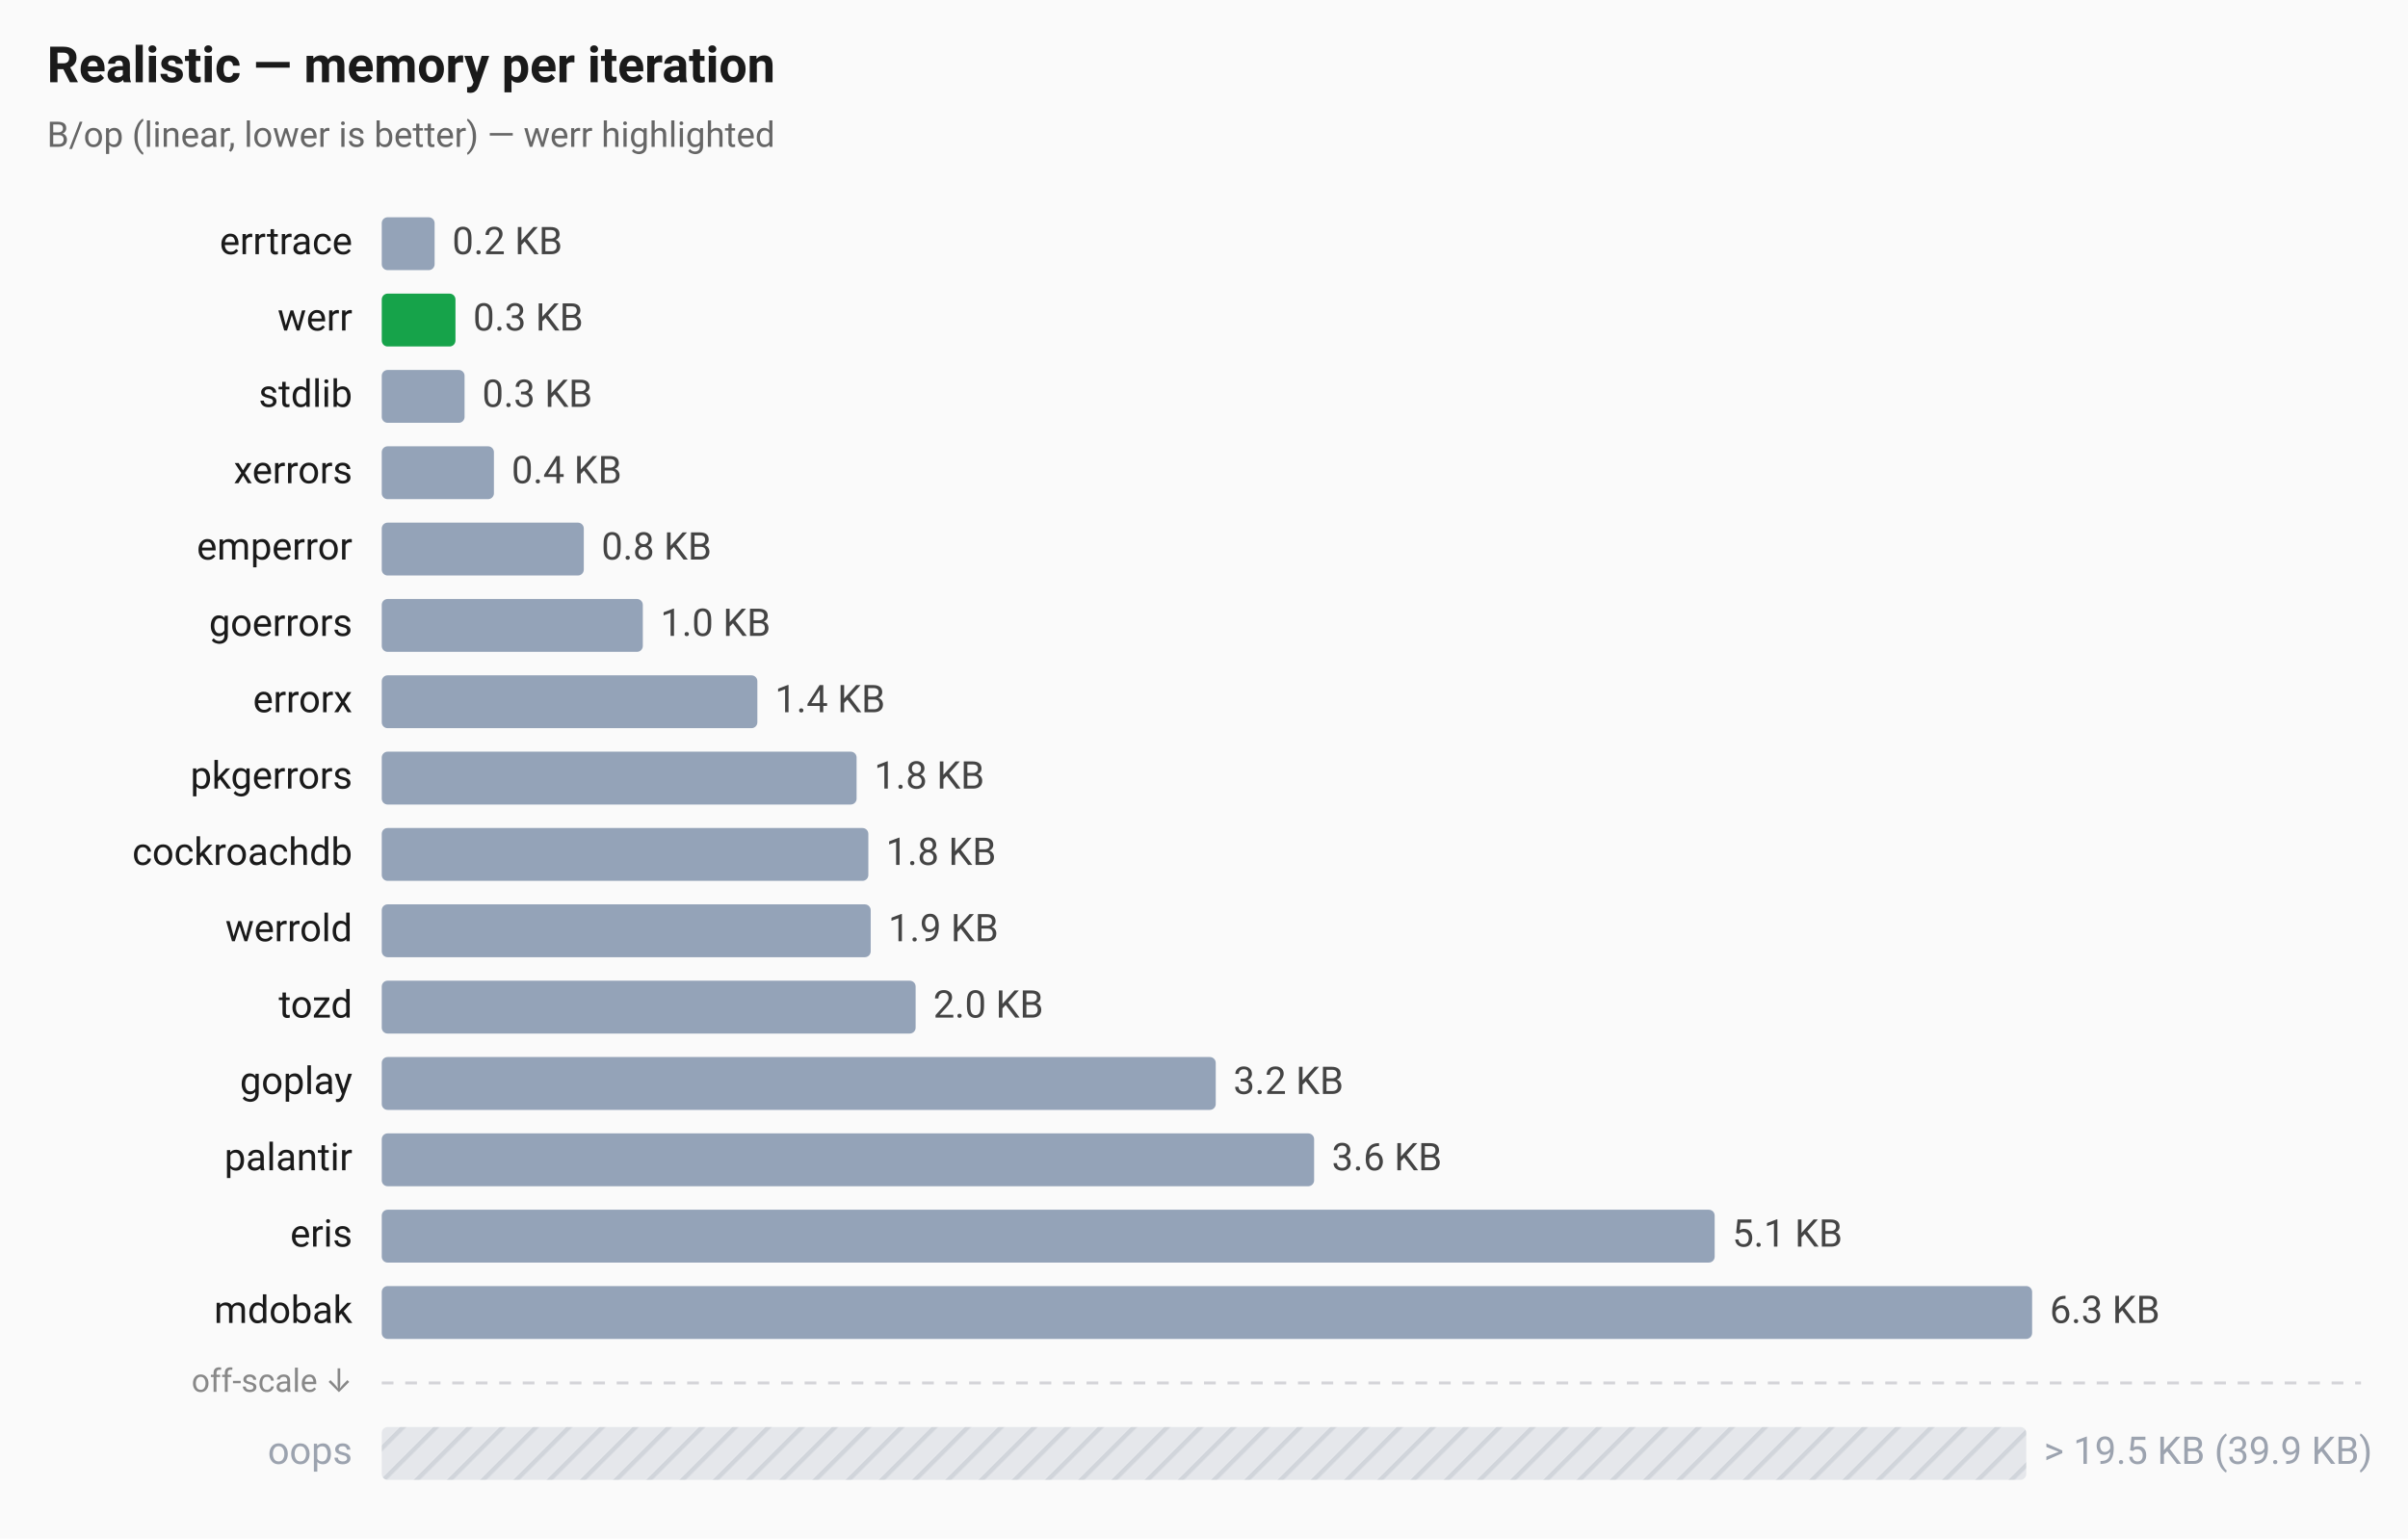
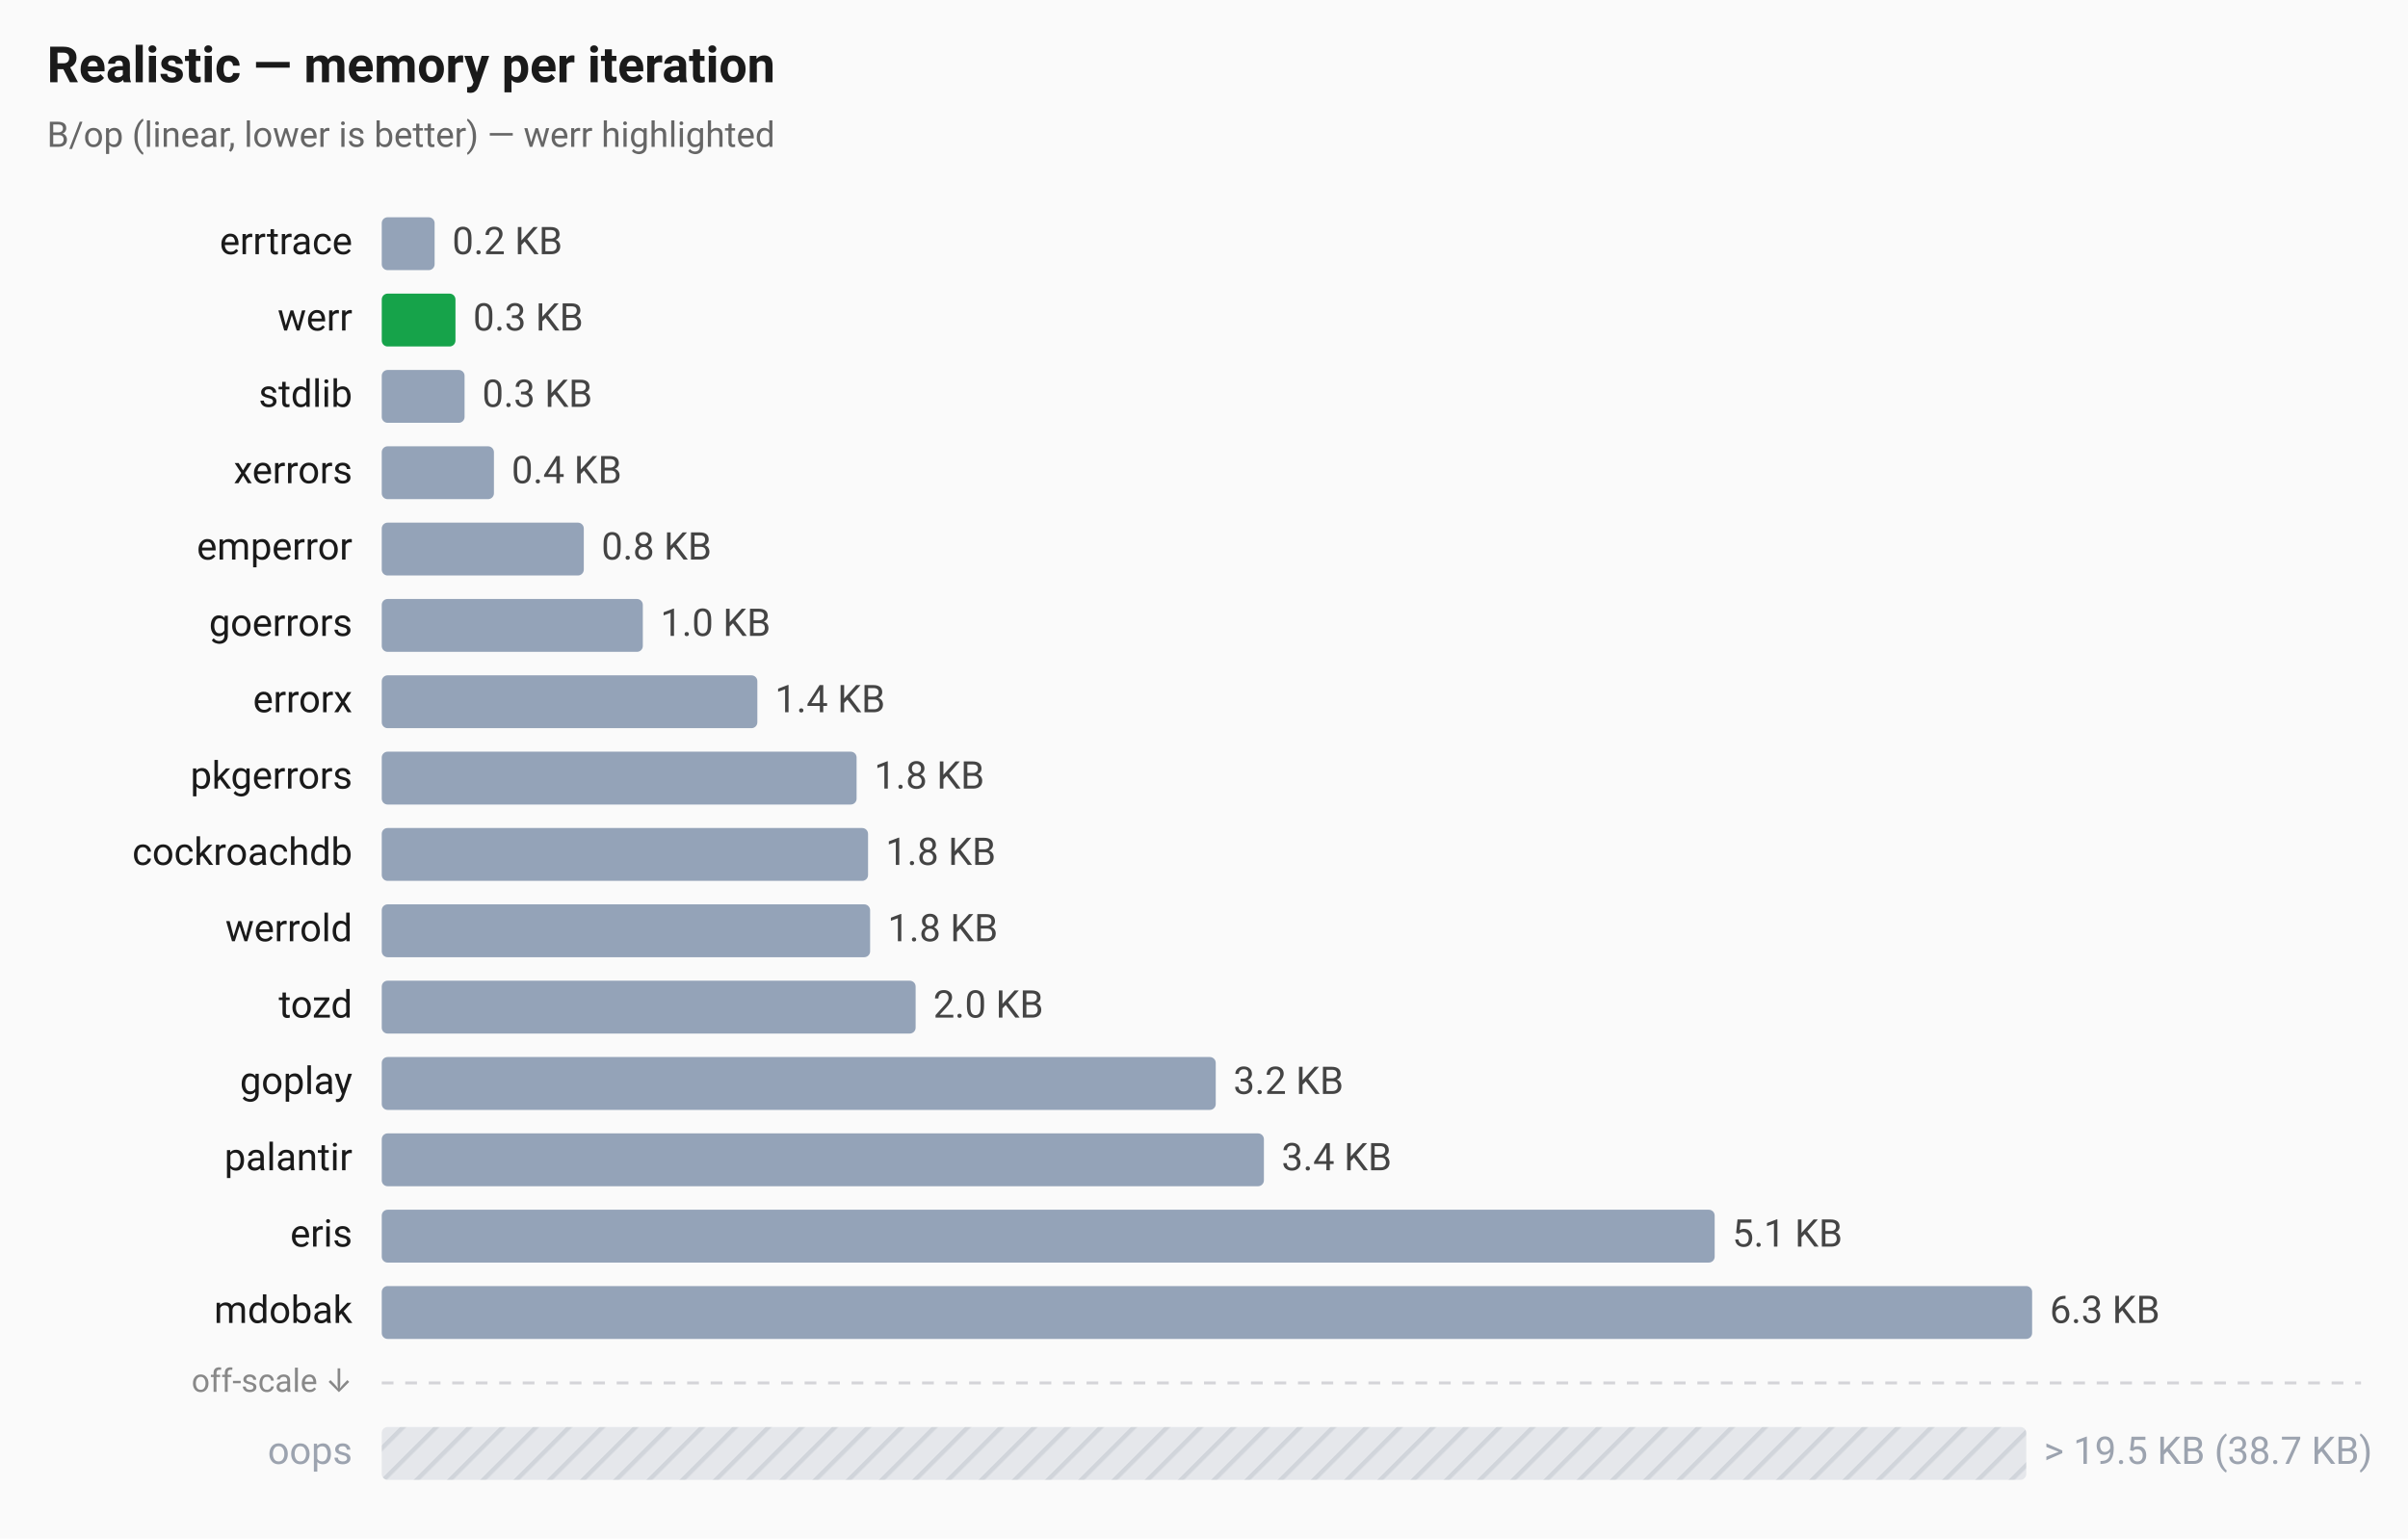
<svg xmlns="http://www.w3.org/2000/svg" width="820" height="524" font-family="-apple-system,BlinkMacSystemFont,Segoe UI,Roboto,sans-serif" font-size="13" fill="#1a1a1a">
  <defs>
    <pattern id="ovf-bytes" patternUnits="userSpaceOnUse" width="8" height="8" patternTransform="rotate(45)">
      <rect width="8" height="8" fill="#e5e7eb" />
      <line x1="0" y1="0" x2="0" y2="8" stroke="#d1d5db" stroke-width="3" />
    </pattern>
  </defs>
  <rect width="820" height="524" fill="#fafafa" />
  <text x="16" y="28" font-size="17" font-weight="700">Realistic — memory per iteration</text>
  <text x="16" y="50" font-size="12" fill="#666">B/op (linear, lower is better) — werr highlighted</text>
  <text x="120" y="83" text-anchor="end" dominant-baseline="middle">errtrace</text>
  <rect x="130" y="74" width="18.0" height="18" fill="#94a3b8" rx="2" />
  <text x="154.0" y="83" dominant-baseline="middle" fill="#444">0.2 KB</text>
  <text x="120" y="109" text-anchor="end" dominant-baseline="middle">werr</text>
  <rect x="130" y="100" width="25.1" height="18" fill="#16a34a" rx="2" />
  <text x="161.1" y="109" dominant-baseline="middle" fill="#444">0.3 KB</text>
  <text x="120" y="135" text-anchor="end" dominant-baseline="middle">stdlib</text>
  <rect x="130" y="126" width="28.2" height="18" fill="#94a3b8" rx="2" />
  <text x="164.2" y="135" dominant-baseline="middle" fill="#444">0.3 KB</text>
  <text x="120" y="161" text-anchor="end" dominant-baseline="middle">xerrors</text>
  <rect x="130" y="152" width="38.2" height="18" fill="#94a3b8" rx="2" />
  <text x="174.2" y="161" dominant-baseline="middle" fill="#444">0.4 KB</text>
  <text x="120" y="187" text-anchor="end" dominant-baseline="middle">emperror</text>
  <rect x="130" y="178" width="68.8" height="18" fill="#94a3b8" rx="2" />
  <text x="204.8" y="187" dominant-baseline="middle" fill="#444">0.8 KB</text>
  <text x="120" y="213" text-anchor="end" dominant-baseline="middle">goerrors</text>
  <rect x="130" y="204" width="88.9" height="18" fill="#94a3b8" rx="2" />
  <text x="224.9" y="213" dominant-baseline="middle" fill="#444">1.0 KB</text>
  <text x="120" y="239" text-anchor="end" dominant-baseline="middle">errorx</text>
  <rect x="130" y="230" width="127.9" height="18" fill="#94a3b8" rx="2" />
  <text x="263.9" y="239" dominant-baseline="middle" fill="#444">1.4 KB</text>
  <text x="120" y="265" text-anchor="end" dominant-baseline="middle">pkgerrors</text>
  <rect x="130" y="256" width="161.7" height="18" fill="#94a3b8" rx="2" />
  <text x="297.7" y="265" dominant-baseline="middle" fill="#444">1.8 KB</text>
  <text x="120" y="291" text-anchor="end" dominant-baseline="middle">cockroachdb</text>
-   <rect x="130" y="282" width="165.7" height="18" fill="#94a3b8" rx="2" />
-   <text x="301.7" y="291" dominant-baseline="middle" fill="#444">1.8 KB</text>
+   <rect x="130" y="282" width="165.6" height="18" fill="#94a3b8" rx="2" />
+   <text x="301.6" y="291" dominant-baseline="middle" fill="#444">1.8 KB</text>
  <text x="120" y="317" text-anchor="end" dominant-baseline="middle">werrold</text>
-   <rect x="130" y="308" width="166.5" height="18" fill="#94a3b8" rx="2" />
-   <text x="302.5" y="317" dominant-baseline="middle" fill="#444">1.9 KB</text>
+   <rect x="130" y="308" width="166.3" height="18" fill="#94a3b8" rx="2" />
+   <text x="302.3" y="317" dominant-baseline="middle" fill="#444">1.8 KB</text>
  <text x="120" y="343" text-anchor="end" dominant-baseline="middle">tozd</text>
  <rect x="130" y="334" width="181.8" height="18" fill="#94a3b8" rx="2" />
  <text x="317.8" y="343" dominant-baseline="middle" fill="#444">2.0 KB</text>
  <text x="120" y="369" text-anchor="end" dominant-baseline="middle">goplay</text>
  <rect x="130" y="360" width="284.0" height="18" fill="#94a3b8" rx="2" />
  <text x="420.0" y="369" dominant-baseline="middle" fill="#444">3.2 KB</text>
  <text x="120" y="395" text-anchor="end" dominant-baseline="middle">palantir</text>
-   <rect x="130" y="386" width="317.5" height="18" fill="#94a3b8" rx="2" />
-   <text x="453.5" y="395" dominant-baseline="middle" fill="#444">3.6 KB</text>
+   <rect x="130" y="386" width="300.4" height="18" fill="#94a3b8" rx="2" />
+   <text x="436.4" y="395" dominant-baseline="middle" fill="#444">3.4 KB</text>
  <text x="120" y="421" text-anchor="end" dominant-baseline="middle">eris</text>
  <rect x="130" y="412" width="453.9" height="18" fill="#94a3b8" rx="2" />
  <text x="589.9" y="421" dominant-baseline="middle" fill="#444">5.1 KB</text>
  <text x="120" y="447" text-anchor="end" dominant-baseline="middle">mdobak</text>
  <rect x="130" y="438" width="562.0" height="18" fill="#94a3b8" rx="2" />
  <text x="698.0" y="447" dominant-baseline="middle" fill="#444">6.3 KB</text>
  <line x1="130" y1="471" x2="804" y2="471" stroke="#d4d4d8" stroke-width="1" stroke-dasharray="4 4" />
  <text x="120" y="471" text-anchor="end" font-size="11" fill="#888" dominant-baseline="middle">off-scale ↓</text>
  <text x="120" y="495" text-anchor="end" dominant-baseline="middle" fill="#9ca3af">oops</text>
  <rect x="130" y="486" width="560.0" height="18" fill="url(#ovf-bytes)" rx="2" />
-   <text x="696.0" y="495" dominant-baseline="middle" fill="#9ca3af">&gt; 19.5 KB (39.9 KB)</text>
+   <text x="696.0" y="495" dominant-baseline="middle" fill="#9ca3af">&gt; 19.5 KB (38.7 KB)</text>
</svg>
